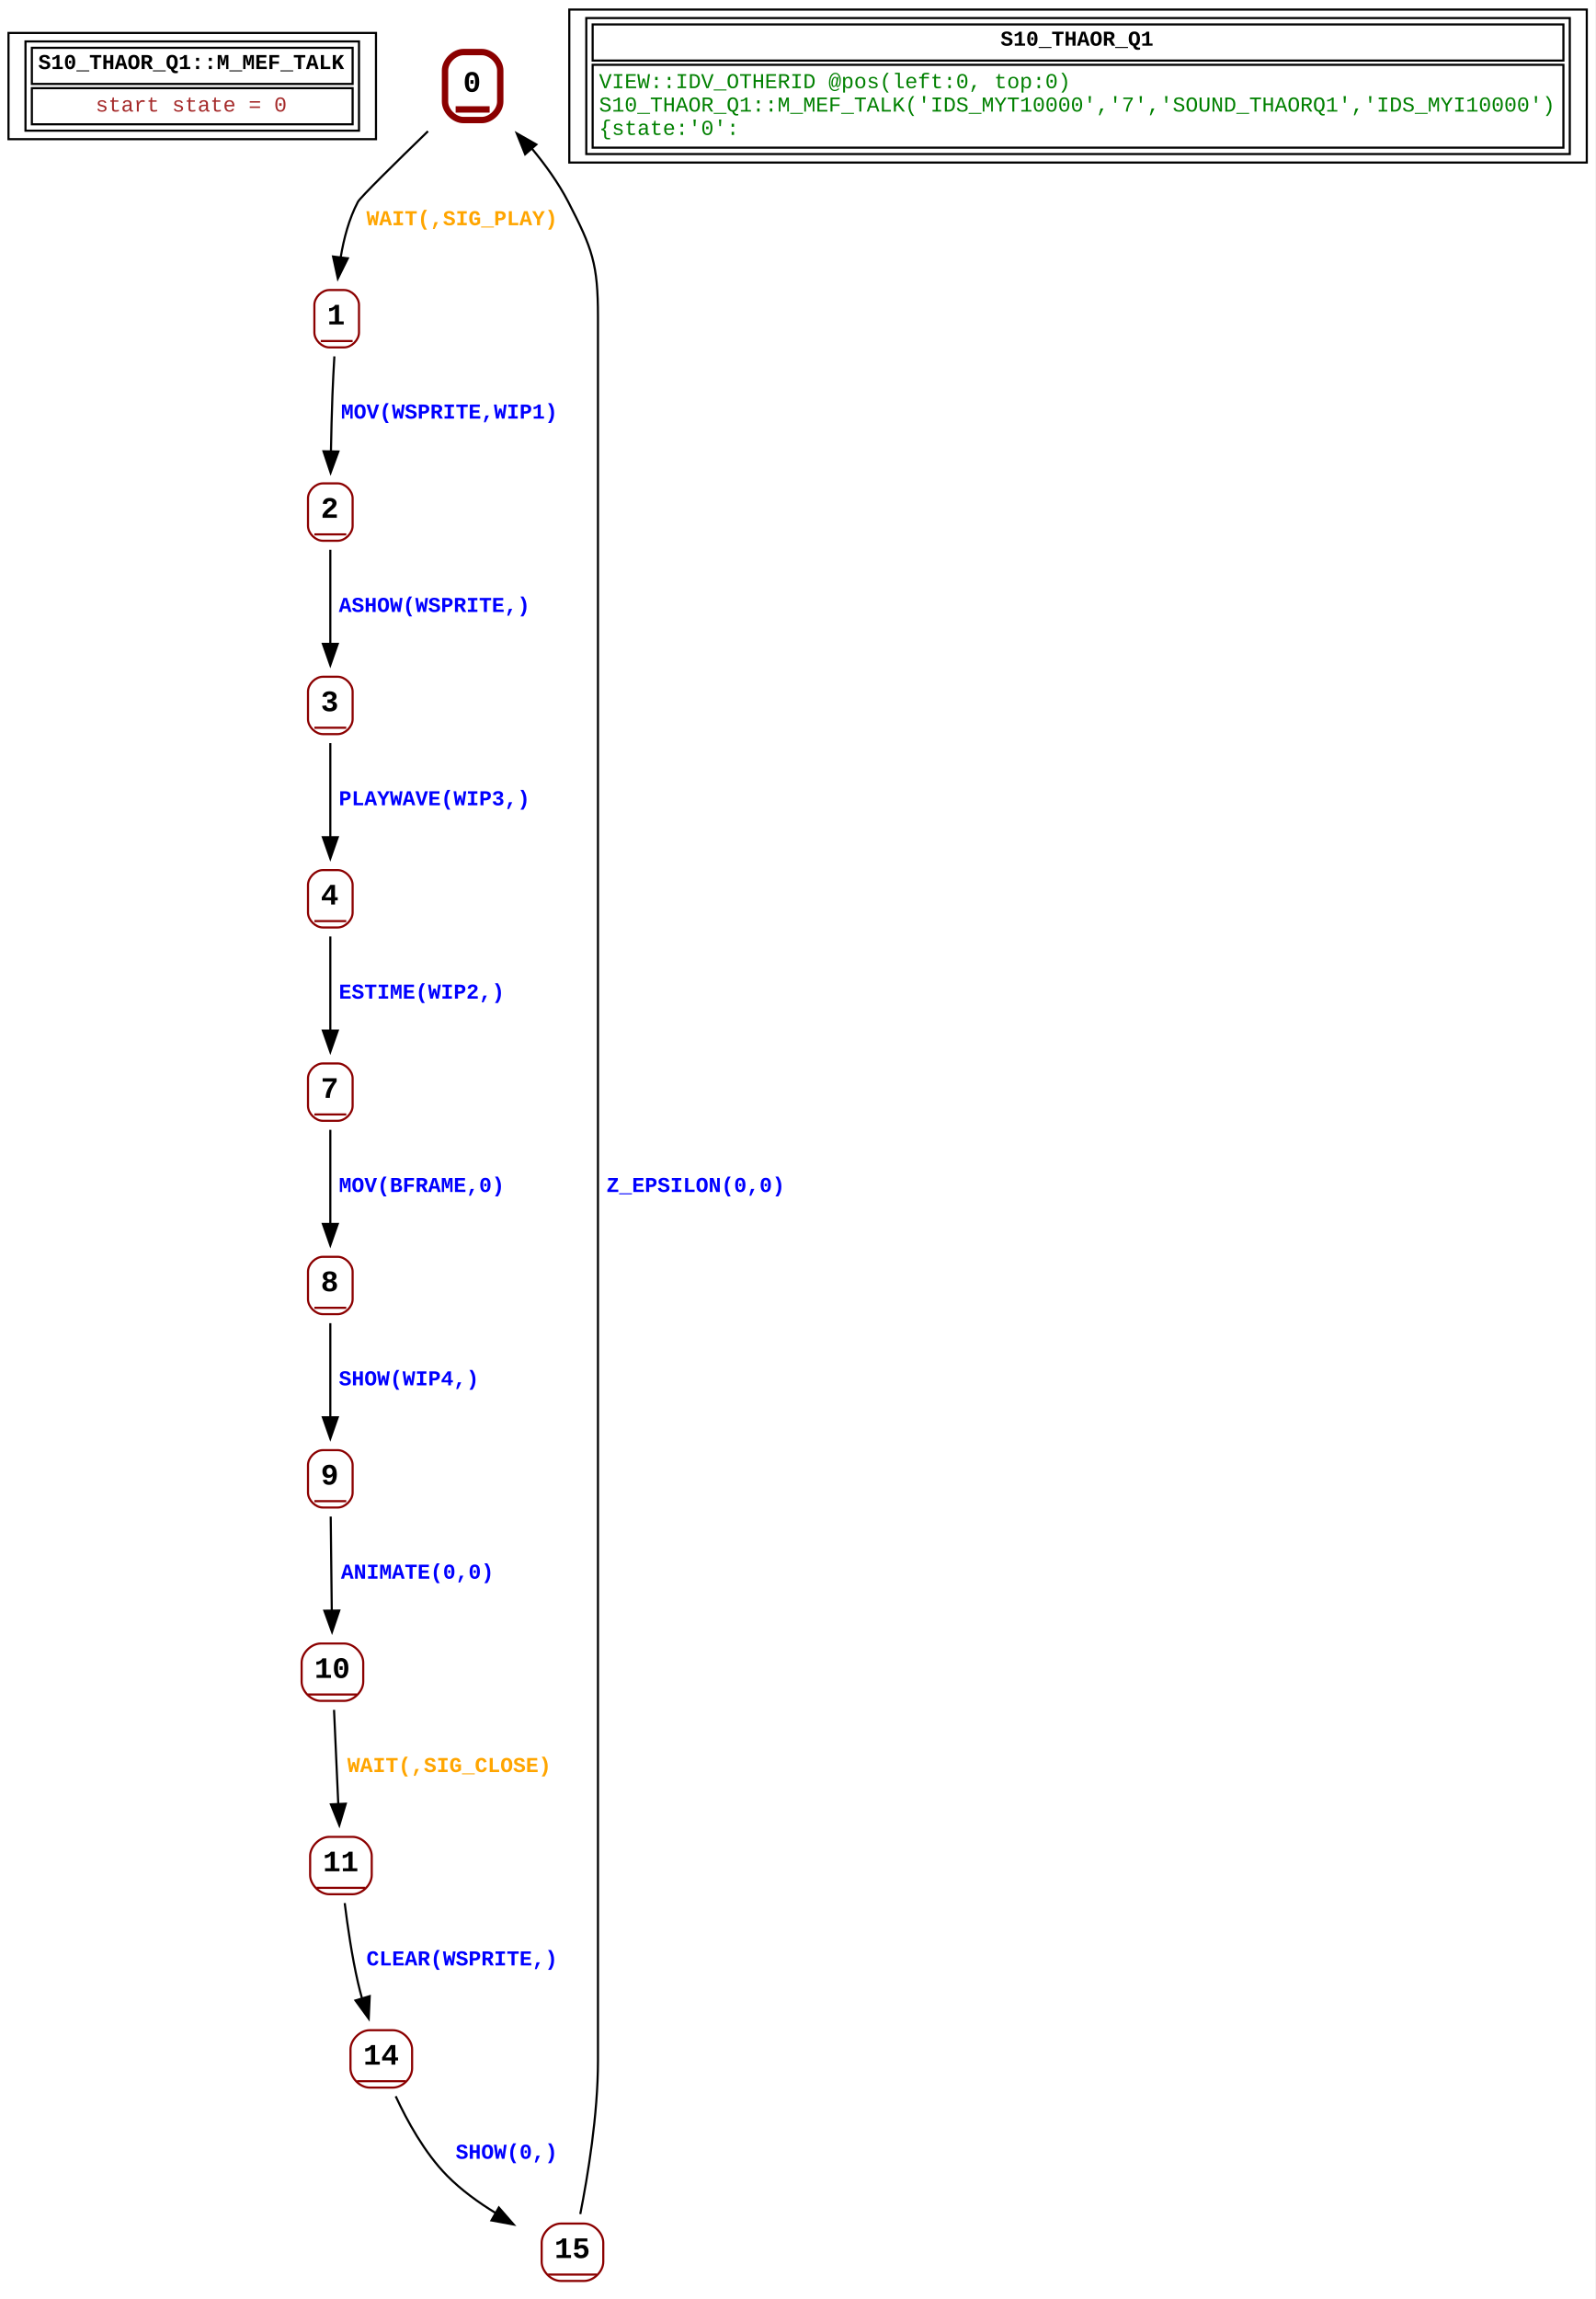
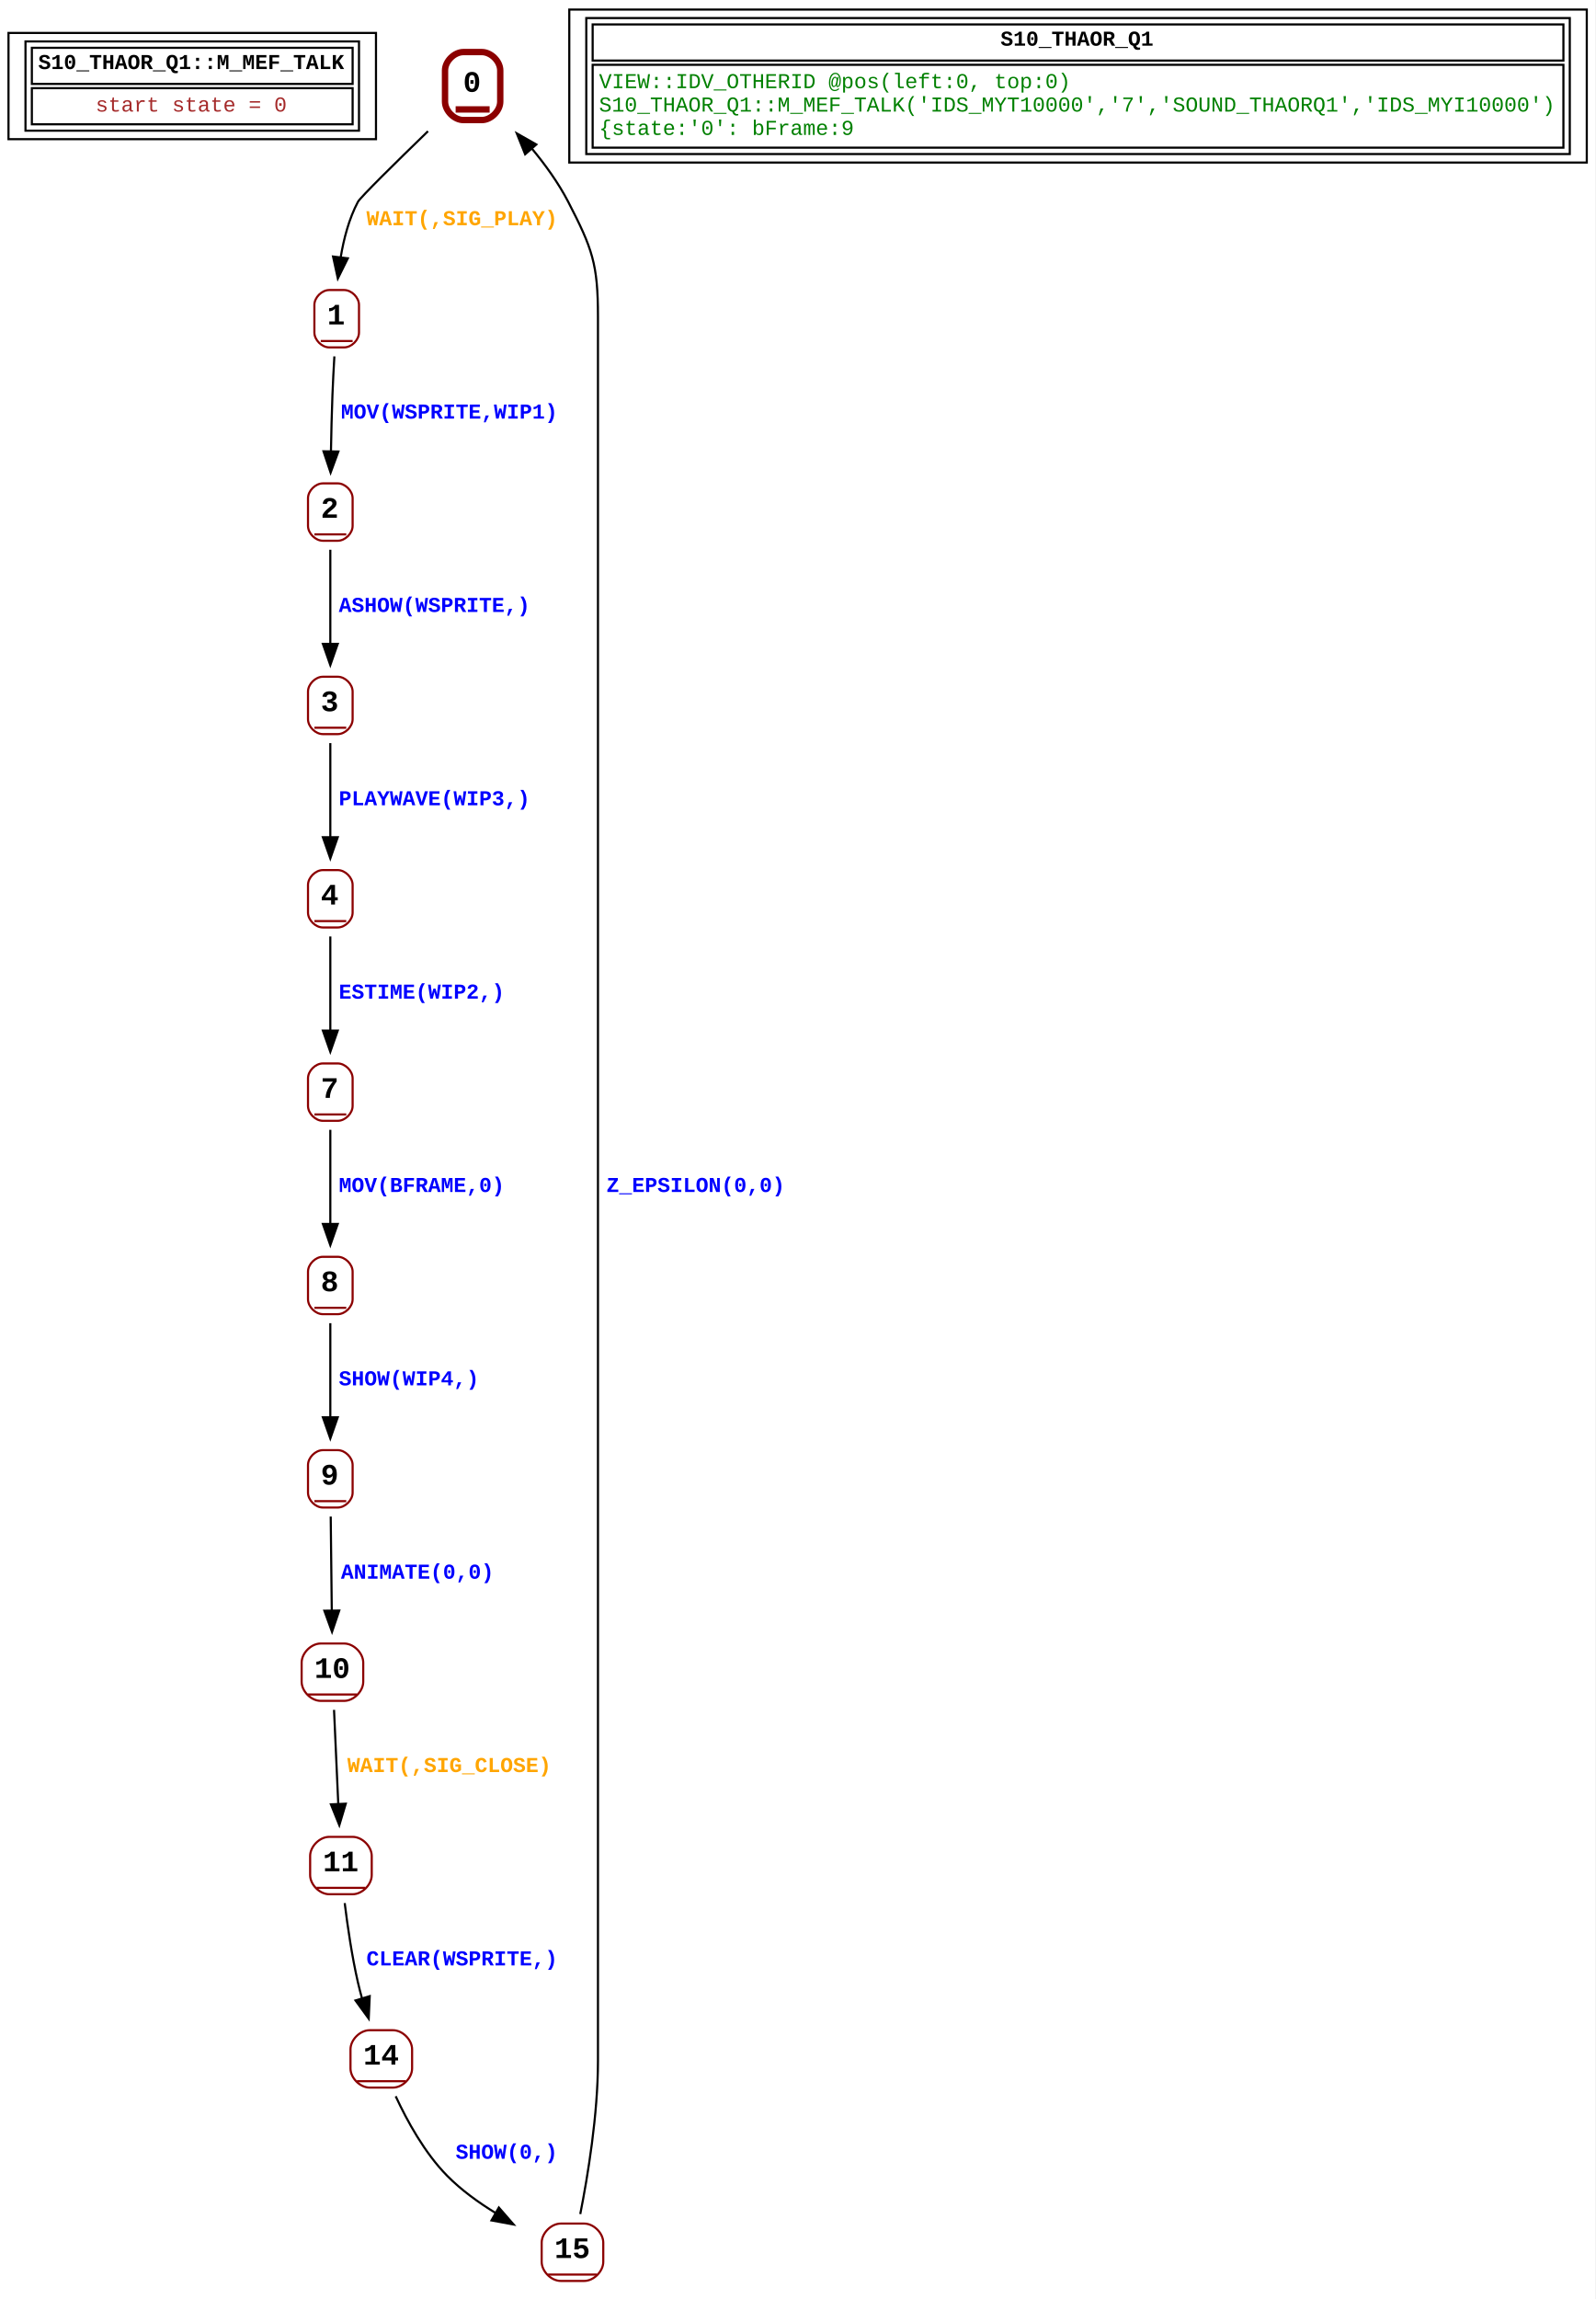
<svg xmlns="http://www.w3.org/2000/svg" width="751pt" height="1082pt" viewBox="0.00 0.00 751.00 1082.00">
  <g id="graph0" class="graph" transform="scale(1 1) rotate(0) translate(4 1078)">
    <polygon fill="white" stroke="none" points="-4,4 -4,-1078 747,-1078 747,4 -4,4" />
    <g id="node1" class="node">
      <polygon fill="none" stroke="black" points="0,-1012.5 0,-1062.5 173,-1062.5 173,-1012.5 0,-1012.5" />
      <polygon fill="none" stroke="black" points="11,-1038.5 11,-1055.5 162,-1055.5 162,-1038.5 11,-1038.5" />
      <text text-anchor="start" x="14" y="-1045.5" font-family="Courier New" font-weight="bold" font-size="10.00">S10_THAOR_Q1::M_MEF_TALK</text>
      <polygon fill="none" stroke="black" points="11,-1019.5 11,-1036.5 162,-1036.5 162,-1019.5 11,-1019.5" />
      <text text-anchor="start" x="41" y="-1025.5" font-family="Courier New" font-size="10.00" fill="brown">start state = 0</text>
      <polygon fill="none" stroke="black" points="8,-1016.5 8,-1058.5 165,-1058.5 165,-1016.5 8,-1016.5" />
    </g>
    <g id="node2" class="node">
      <polyline fill="none" stroke="darkred" stroke-width="3" points="210.5,-1026.5 226.5,-1026.5" />
      <text text-anchor="start" x="214" y="-1034.8" font-family="Courier New" font-weight="bold" font-size="14.00">0</text>
      <path fill="none" stroke="darkred" stroke-width="3" d="M214.17,-1021.5C214.17,-1021.5 222.83,-1021.5 222.83,-1021.5 227.17,-1021.5 231.5,-1025.83 231.5,-1030.17 231.5,-1030.17 231.5,-1044.83 231.5,-1044.83 231.5,-1049.17 227.17,-1053.5 222.83,-1053.5 222.83,-1053.5 214.17,-1053.5 214.17,-1053.5 209.83,-1053.5 205.5,-1049.17 205.5,-1044.83 205.5,-1044.83 205.5,-1030.17 205.5,-1030.17 205.5,-1025.83 209.83,-1021.5 214.17,-1021.5" />
    </g>
    <g id="node3" class="node">
      <polyline fill="none" stroke="darkred" points="147,-917.5 162,-917.5" />
      <text text-anchor="start" x="150" y="-925.3" font-family="Courier New" font-weight="bold" font-size="14.00">1</text>
      <path fill="none" stroke="darkred" d="M151,-914.5C151,-914.5 158,-914.5 158,-914.5 161.5,-914.5 165,-918 165,-921.5 165,-921.5 165,-934.5 165,-934.5 165,-938 161.5,-941.5 158,-941.5 158,-941.5 151,-941.5 151,-941.5 147.5,-941.5 144,-938 144,-934.5 144,-934.5 144,-921.5 144,-921.5 144,-918 147.5,-914.5 151,-914.5" />
    </g>
    <g id="edge1" class="edge">
      <path fill="none" stroke="black" d="M197.48,-1016.24C182.79,-1002 165.62,-985.11 164.5,-983 160.28,-975.03 157.82,-965.58 156.38,-956.83" />
      <polygon fill="black" stroke="black" points="159.74,-956.41 155.04,-946.92 152.79,-957.27 159.74,-956.41" />
      <text text-anchor="start" x="168.5" y="-972" font-family="Courier New" font-weight="bold" font-size="10.00" fill="orange">WAIT(,SIG_PLAY)</text>
    </g>
    <g id="node4" class="node">
      <polyline fill="none" stroke="darkred" points="144,-826.5 159,-826.5" />
      <text text-anchor="start" x="147" y="-834.3" font-family="Courier New" font-weight="bold" font-size="14.00">2</text>
      <path fill="none" stroke="darkred" d="M148,-823.5C148,-823.5 155,-823.5 155,-823.5 158.5,-823.5 162,-827 162,-830.5 162,-830.5 162,-843.5 162,-843.5 162,-847 158.5,-850.5 155,-850.5 155,-850.5 148,-850.5 148,-850.5 144.5,-850.5 141,-847 141,-843.5 141,-843.5 141,-830.5 141,-830.5 141,-827 144.5,-823.5 148,-823.5" />
    </g>
    <g id="edge2" class="edge">
      <path fill="none" stroke="black" d="M153.41,-910.27C153.07,-904.49 152.73,-897.96 152.5,-892 152.17,-883.37 151.95,-873.96 151.8,-865.44" />
      <polygon fill="black" stroke="black" points="155.29,-865.5 151.64,-855.55 148.29,-865.6 155.29,-865.5" />
      <text text-anchor="start" x="156.5" y="-881" font-family="Courier New" font-weight="bold" font-size="10.00" fill="blue">MOV(WSPRITE,WIP1)</text>
    </g>
    <g id="node9" class="node">
      <polyline fill="none" stroke="darkred" points="144,-735.5 159,-735.5" />
      <text text-anchor="start" x="147" y="-743.3" font-family="Courier New" font-weight="bold" font-size="14.00">3</text>
      <path fill="none" stroke="darkred" d="M148,-732.5C148,-732.5 155,-732.5 155,-732.5 158.5,-732.5 162,-736 162,-739.5 162,-739.5 162,-752.5 162,-752.5 162,-756 158.5,-759.5 155,-759.5 155,-759.5 148,-759.5 148,-759.5 144.5,-759.5 141,-756 141,-752.5 141,-752.5 141,-739.5 141,-739.5 141,-736 144.5,-732.5 148,-732.5" />
    </g>
    <g id="edge7" class="edge">
      <path fill="none" stroke="black" d="M151.5,-819.26C151.5,-806.78 151.5,-789.46 151.5,-774.9" />
      <polygon fill="black" stroke="black" points="155,-774.97 151.5,-764.97 148,-774.97 155,-774.97" />
      <text text-anchor="start" x="155.5" y="-790" font-family="Courier New" font-weight="bold" font-size="10.00" fill="blue">ASHOW(WSPRITE,)</text>
    </g>
    <g id="node5" class="node">
      <polyline fill="none" stroke="darkred" points="141,-280.5 164,-280.5" />
      <text text-anchor="start" x="144" y="-288.3" font-family="Courier New" font-weight="bold" font-size="14.00">10</text>
      <path fill="none" stroke="darkred" d="M147,-277.5C147,-277.5 158,-277.5 158,-277.5 162.5,-277.5 167,-282 167,-286.5 167,-286.5 167,-295.5 167,-295.5 167,-300 162.5,-304.5 158,-304.5 158,-304.5 147,-304.5 147,-304.5 142.5,-304.5 138,-300 138,-295.5 138,-295.5 138,-286.5 138,-286.5 138,-282 142.5,-277.5 147,-277.5" />
    </g>
    <g id="node6" class="node">
      <polyline fill="none" stroke="darkred" points="145,-189.5 168,-189.5" />
      <text text-anchor="start" x="148" y="-197.3" font-family="Courier New" font-weight="bold" font-size="14.00">11</text>
      <path fill="none" stroke="darkred" d="M151,-186.5C151,-186.5 162,-186.5 162,-186.5 166.5,-186.5 171,-191 171,-195.5 171,-195.5 171,-204.5 171,-204.5 171,-209 166.5,-213.5 162,-213.5 162,-213.5 151,-213.5 151,-213.5 146.5,-213.5 142,-209 142,-204.5 142,-204.5 142,-195.5 142,-195.5 142,-191 146.5,-186.5 151,-186.5" />
    </g>
    <g id="edge3" class="edge">
      <path fill="none" stroke="black" d="M153.25,-273.26C153.81,-260.78 154.59,-243.46 155.25,-228.9" />
      <polygon fill="black" stroke="black" points="158.78,-229.11 155.74,-218.97 151.79,-228.8 158.78,-229.11" />
      <text text-anchor="start" x="159.5" y="-244" font-family="Courier New" font-weight="bold" font-size="10.00" fill="orange">WAIT(,SIG_CLOSE)</text>
    </g>
    <g id="node7" class="node">
      <polyline fill="none" stroke="darkred" points="164,-98.5 187,-98.5" />
      <text text-anchor="start" x="167" y="-106.3" font-family="Courier New" font-weight="bold" font-size="14.00">14</text>
      <path fill="none" stroke="darkred" d="M170,-95.5C170,-95.5 181,-95.5 181,-95.5 185.5,-95.5 190,-100 190,-104.5 190,-104.5 190,-113.5 190,-113.5 190,-118 185.5,-122.5 181,-122.5 181,-122.5 170,-122.5 170,-122.5 165.5,-122.5 161,-118 161,-113.5 161,-113.5 161,-104.5 161,-104.5 161,-100 165.5,-95.5 170,-95.5" />
    </g>
    <g id="edge4" class="edge">
      <path fill="none" stroke="black" d="M158.28,-182.33C159.6,-171.59 161.66,-157.38 164.5,-145 165.08,-142.49 165.75,-139.89 166.47,-137.3" />
      <polygon fill="black" stroke="black" points="170.05,-138.53 169.58,-127.94 163.35,-136.51 170.05,-138.53" />
      <text text-anchor="start" x="168.5" y="-153" font-family="Courier New" font-weight="bold" font-size="10.00" fill="blue">CLEAR(WSPRITE,)</text>
    </g>
    <g id="node8" class="node">
      <polyline fill="none" stroke="darkred" points="254,-7.5 277,-7.5" />
      <text text-anchor="start" x="257" y="-15.3" font-family="Courier New" font-weight="bold" font-size="14.00">15</text>
      <path fill="none" stroke="darkred" d="M260,-4.5C260,-4.5 271,-4.5 271,-4.5 275.5,-4.5 280,-9 280,-13.5 280,-13.5 280,-22.5 280,-22.5 280,-27 275.5,-31.5 271,-31.5 271,-31.5 260,-31.5 260,-31.5 255.5,-31.5 251,-27 251,-22.5 251,-22.5 251,-13.5 251,-13.5 251,-9 255.5,-4.5 260,-4.5" />
    </g>
    <g id="edge5" class="edge">
      <path fill="none" stroke="black" d="M182.28,-91.42C187.6,-79.92 195.88,-64.78 206.5,-54 213.11,-47.29 221.27,-41.39 229.38,-36.44" />
      <polygon fill="black" stroke="black" points="230.84,-39.06 237.79,-31.06 227.37,-32.98 230.84,-39.06" />
      <text text-anchor="start" x="210.5" y="-62" font-family="Courier New" font-weight="bold" font-size="10.00" fill="blue">SHOW(0,)</text>
    </g>
    <g id="edge6" class="edge">
      <path fill="none" stroke="black" d="M269.17,-35.97C272.69,-53.81 277.5,-82.74 277.5,-108 277.5,-929 277.5,-929 277.5,-929 277.5,-953.79 274.87,-960.97 263.5,-983 258.92,-991.87 252.64,-1000.56 246.22,-1008.28" />
      <polygon fill="black" stroke="black" points="243.22,-1005.39 239.28,-1015.23 248.49,-1010 243.22,-1005.39" />
      <text text-anchor="start" x="281.5" y="-517" font-family="Courier New" font-weight="bold" font-size="10.00" fill="blue">Z_EPSILON(0,0)</text>
    </g>
    <g id="node10" class="node">
      <polyline fill="none" stroke="darkred" points="144,-644.5 159,-644.5" />
      <text text-anchor="start" x="147" y="-652.3" font-family="Courier New" font-weight="bold" font-size="14.00">4</text>
      <path fill="none" stroke="darkred" d="M148,-641.5C148,-641.5 155,-641.5 155,-641.5 158.5,-641.5 162,-645 162,-648.5 162,-648.5 162,-661.5 162,-661.5 162,-665 158.5,-668.5 155,-668.5 155,-668.5 148,-668.5 148,-668.5 144.5,-668.5 141,-665 141,-661.5 141,-661.5 141,-648.5 141,-648.5 141,-645 144.5,-641.5 148,-641.5" />
    </g>
    <g id="edge8" class="edge">
      <path fill="none" stroke="black" d="M151.5,-728.26C151.5,-715.78 151.5,-698.46 151.5,-683.9" />
      <polygon fill="black" stroke="black" points="155,-683.97 151.5,-673.97 148,-683.97 155,-683.97" />
      <text text-anchor="start" x="155.5" y="-699" font-family="Courier New" font-weight="bold" font-size="10.00" fill="blue">PLAYWAVE(WIP3,)</text>
    </g>
    <g id="node11" class="node">
      <polyline fill="none" stroke="darkred" points="144,-553.5 159,-553.5" />
      <text text-anchor="start" x="147" y="-561.3" font-family="Courier New" font-weight="bold" font-size="14.00">7</text>
      <path fill="none" stroke="darkred" d="M148,-550.5C148,-550.5 155,-550.5 155,-550.5 158.5,-550.5 162,-554 162,-557.5 162,-557.5 162,-570.5 162,-570.5 162,-574 158.5,-577.5 155,-577.5 155,-577.5 148,-577.5 148,-577.5 144.5,-577.5 141,-574 141,-570.5 141,-570.5 141,-557.5 141,-557.5 141,-554 144.5,-550.5 148,-550.5" />
    </g>
    <g id="edge9" class="edge">
      <path fill="none" stroke="black" d="M151.5,-637.26C151.5,-624.78 151.5,-607.46 151.5,-592.9" />
      <polygon fill="black" stroke="black" points="155,-592.97 151.5,-582.97 148,-592.97 155,-592.97" />
      <text text-anchor="start" x="155.5" y="-608" font-family="Courier New" font-weight="bold" font-size="10.00" fill="blue">ESTIME(WIP2,)</text>
    </g>
    <g id="node12" class="node">
      <polyline fill="none" stroke="darkred" points="144,-462.5 159,-462.5" />
      <text text-anchor="start" x="147" y="-470.3" font-family="Courier New" font-weight="bold" font-size="14.00">8</text>
      <path fill="none" stroke="darkred" d="M148,-459.5C148,-459.5 155,-459.5 155,-459.5 158.5,-459.5 162,-463 162,-466.5 162,-466.5 162,-479.5 162,-479.5 162,-483 158.5,-486.5 155,-486.5 155,-486.5 148,-486.5 148,-486.5 144.5,-486.5 141,-483 141,-479.5 141,-479.5 141,-466.5 141,-466.5 141,-463 144.5,-459.5 148,-459.5" />
    </g>
    <g id="edge10" class="edge">
      <path fill="none" stroke="black" d="M151.5,-546.26C151.5,-533.78 151.5,-516.46 151.5,-501.9" />
      <polygon fill="black" stroke="black" points="155,-501.97 151.5,-491.97 148,-501.97 155,-501.97" />
      <text text-anchor="start" x="155.5" y="-517" font-family="Courier New" font-weight="bold" font-size="10.00" fill="blue">MOV(BFRAME,0)</text>
    </g>
    <g id="node13" class="node">
      <polyline fill="none" stroke="darkred" points="144,-371.5 159,-371.5" />
      <text text-anchor="start" x="147" y="-379.3" font-family="Courier New" font-weight="bold" font-size="14.00">9</text>
      <path fill="none" stroke="darkred" d="M148,-368.5C148,-368.5 155,-368.5 155,-368.5 158.5,-368.5 162,-372 162,-375.5 162,-375.5 162,-388.5 162,-388.5 162,-392 158.5,-395.5 155,-395.5 155,-395.5 148,-395.5 148,-395.5 144.5,-395.5 141,-392 141,-388.5 141,-388.5 141,-375.5 141,-375.5 141,-372 144.5,-368.5 148,-368.5" />
    </g>
    <g id="edge11" class="edge">
      <path fill="none" stroke="black" d="M151.5,-455.26C151.5,-442.78 151.5,-425.46 151.5,-410.9" />
      <polygon fill="black" stroke="black" points="155,-410.97 151.5,-400.97 148,-410.97 155,-410.97" />
      <text text-anchor="start" x="155.5" y="-426" font-family="Courier New" font-weight="bold" font-size="10.00" fill="blue">SHOW(WIP4,)</text>
    </g>
    <g id="edge12" class="edge">
      <path fill="none" stroke="black" d="M151.69,-364.26C151.83,-351.78 152.02,-334.46 152.19,-319.9" />
      <polygon fill="black" stroke="black" points="155.7,-320.01 152.31,-309.97 148.7,-319.93 155.7,-320.01" />
      <text text-anchor="start" x="156.5" y="-335" font-family="Courier New" font-weight="bold" font-size="10.00" fill="blue">ANIMATE(0,0)</text>
    </g>
    <g id="node14" class="node">
      <polygon fill="none" stroke="black" points="264,-1001.5 264,-1073.5 743,-1073.5 743,-1001.5 264,-1001.5" />
      <polygon fill="none" stroke="black" points="275,-1049.5 275,-1066.5 732,-1066.5 732,-1049.5 275,-1049.5" />
      <text text-anchor="start" x="467" y="-1056.5" font-family="Courier New" font-weight="bold" font-size="10.00">S10_THAOR_Q1</text>
      <polygon fill="none" stroke="black" points="275,-1008.5 275,-1047.5 732,-1047.5 732,-1008.5 275,-1008.5" />
      <text text-anchor="start" x="278" y="-1036.5" font-family="Courier New" font-size="10.00" fill="green">VIEW::IDV_OTHERID @pos(left:0, top:0)</text>
      <text text-anchor="start" x="278" y="-1025.5" font-family="Courier New" font-size="10.00" fill="green">S10_THAOR_Q1::M_MEF_TALK('IDS_MYT10000','7','SOUND_THAORQ1','IDS_MYI10000')</text>
-       <text text-anchor="start" x="278" y="-1014.5" font-family="Courier New" font-size="10.00" fill="green">{state:'0':</text>
+       <text text-anchor="start" x="278" y="-1014.5" font-family="Courier New" font-size="10.00" fill="green">{state:'0': bFrame:9</text>
      <polygon fill="none" stroke="black" points="272,-1005.5 272,-1069.5 735,-1069.5 735,-1005.5 272,-1005.5" />
    </g>
  </g>
</svg>
